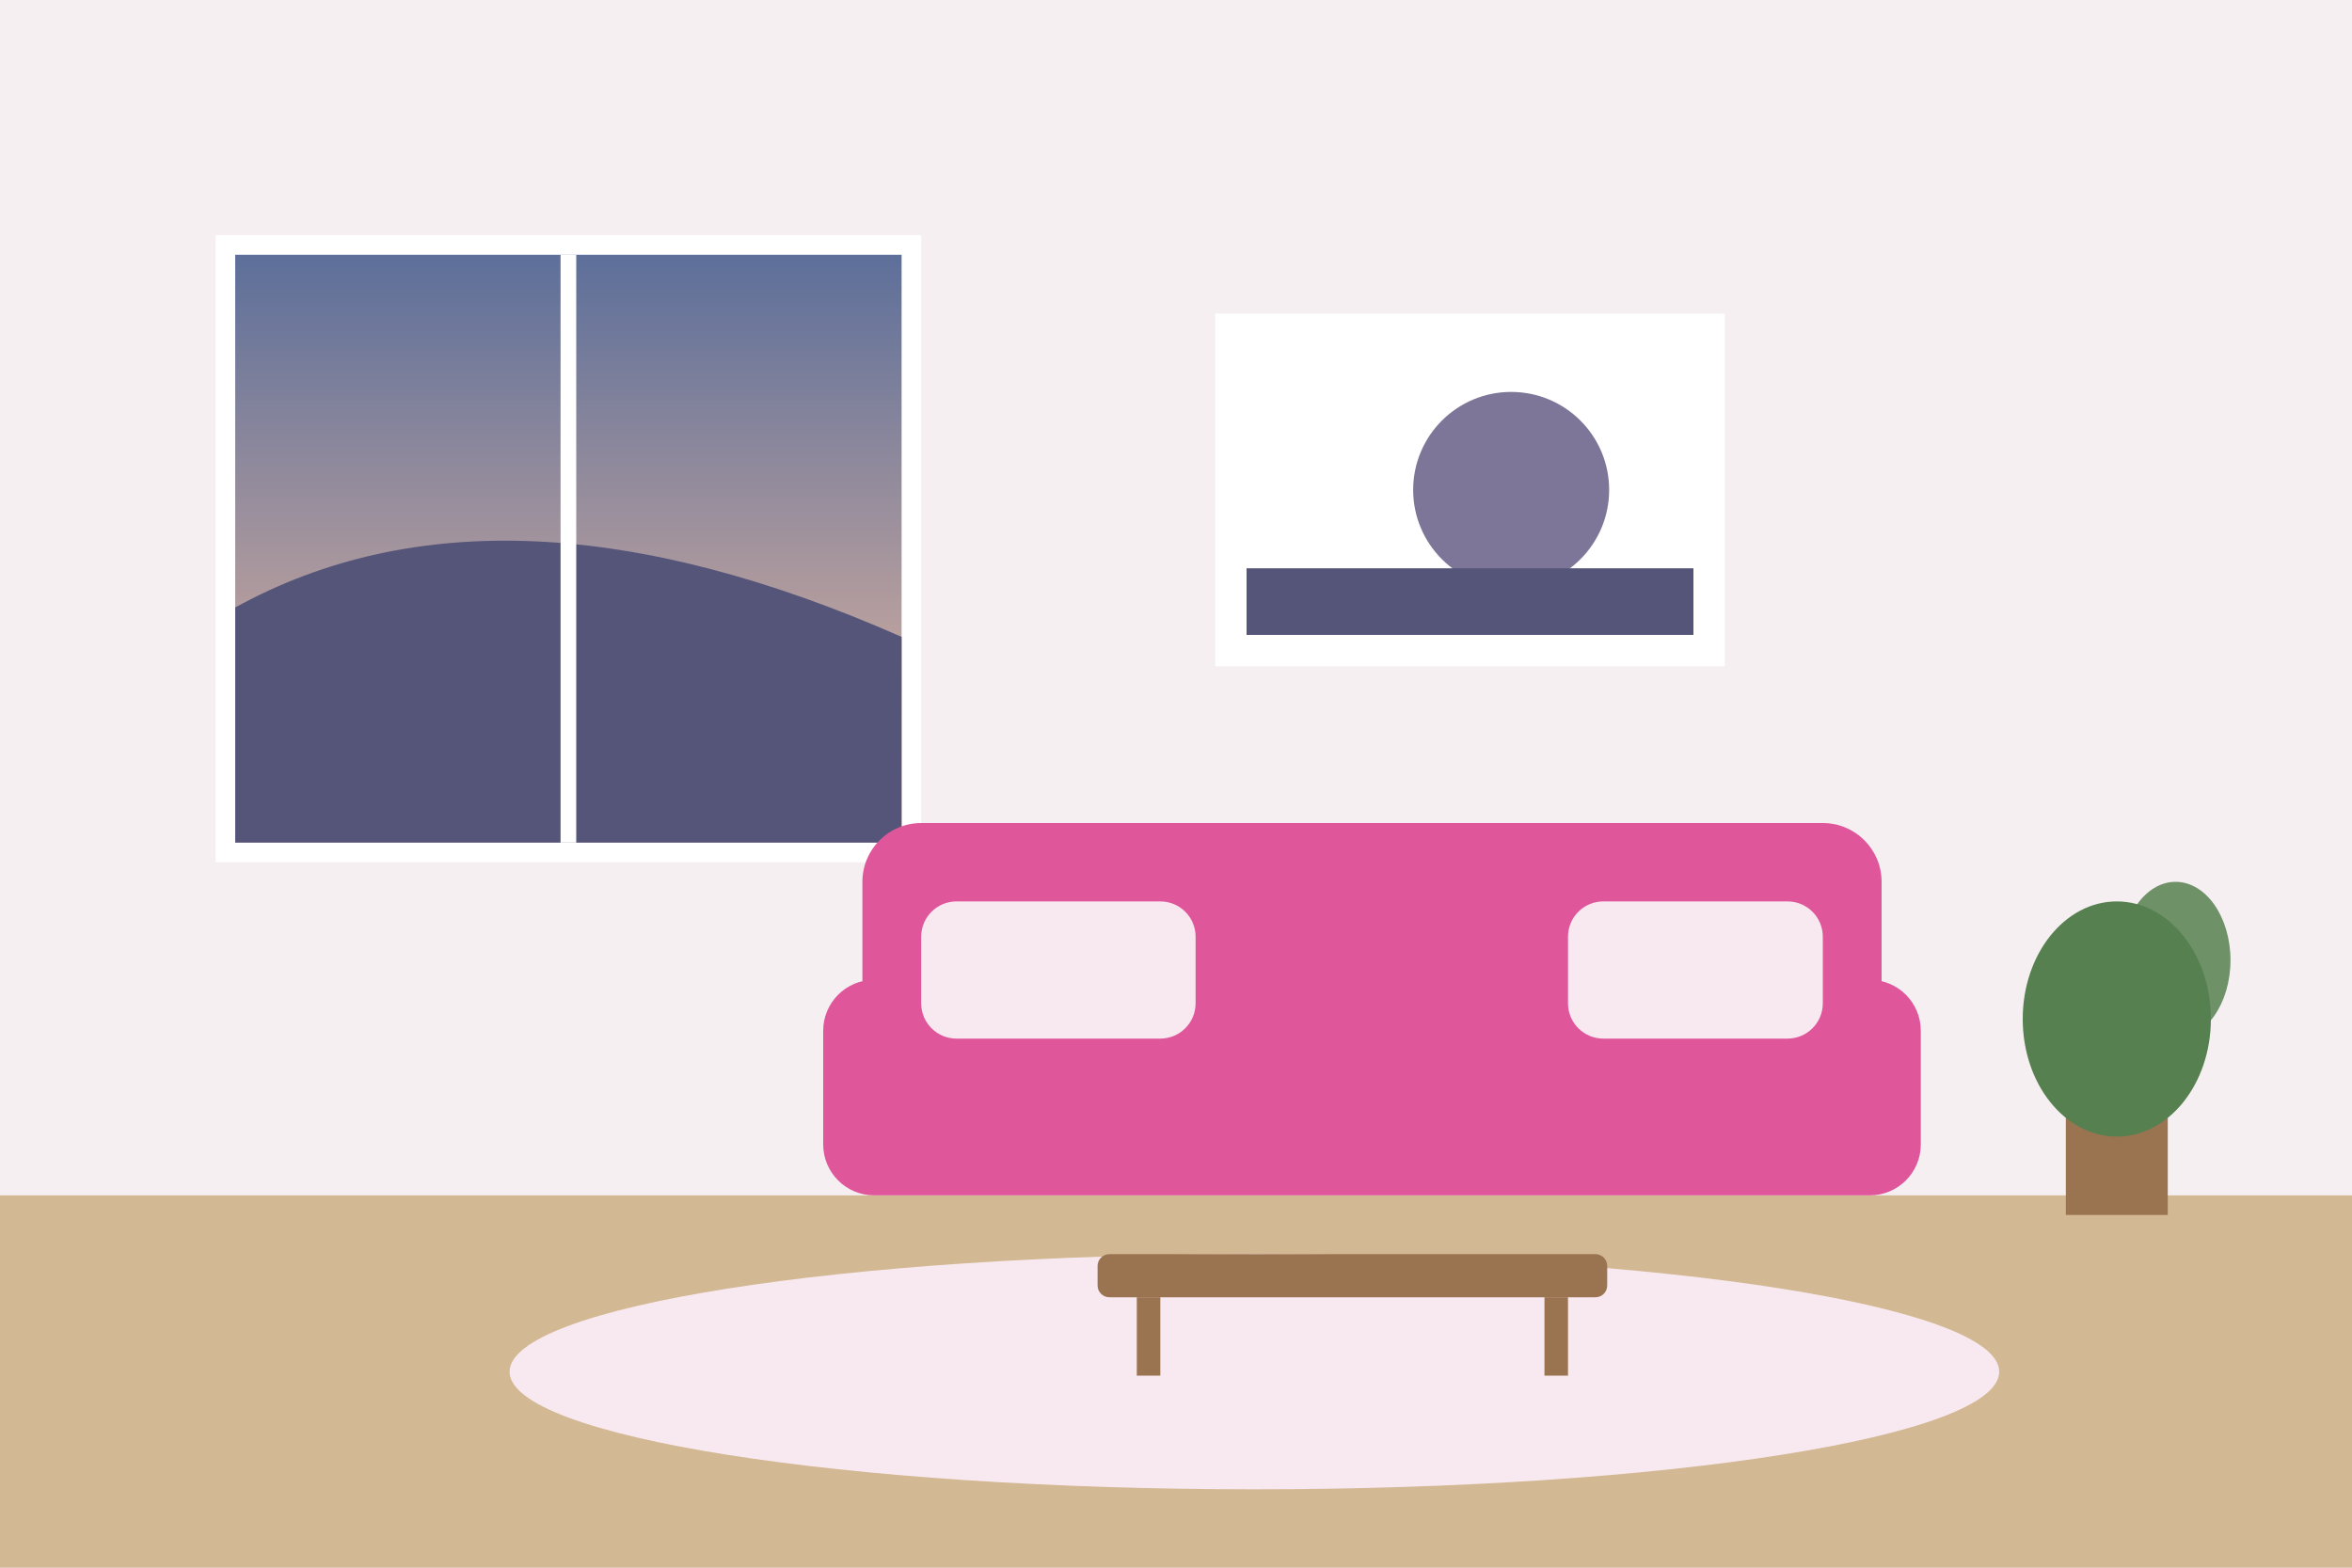
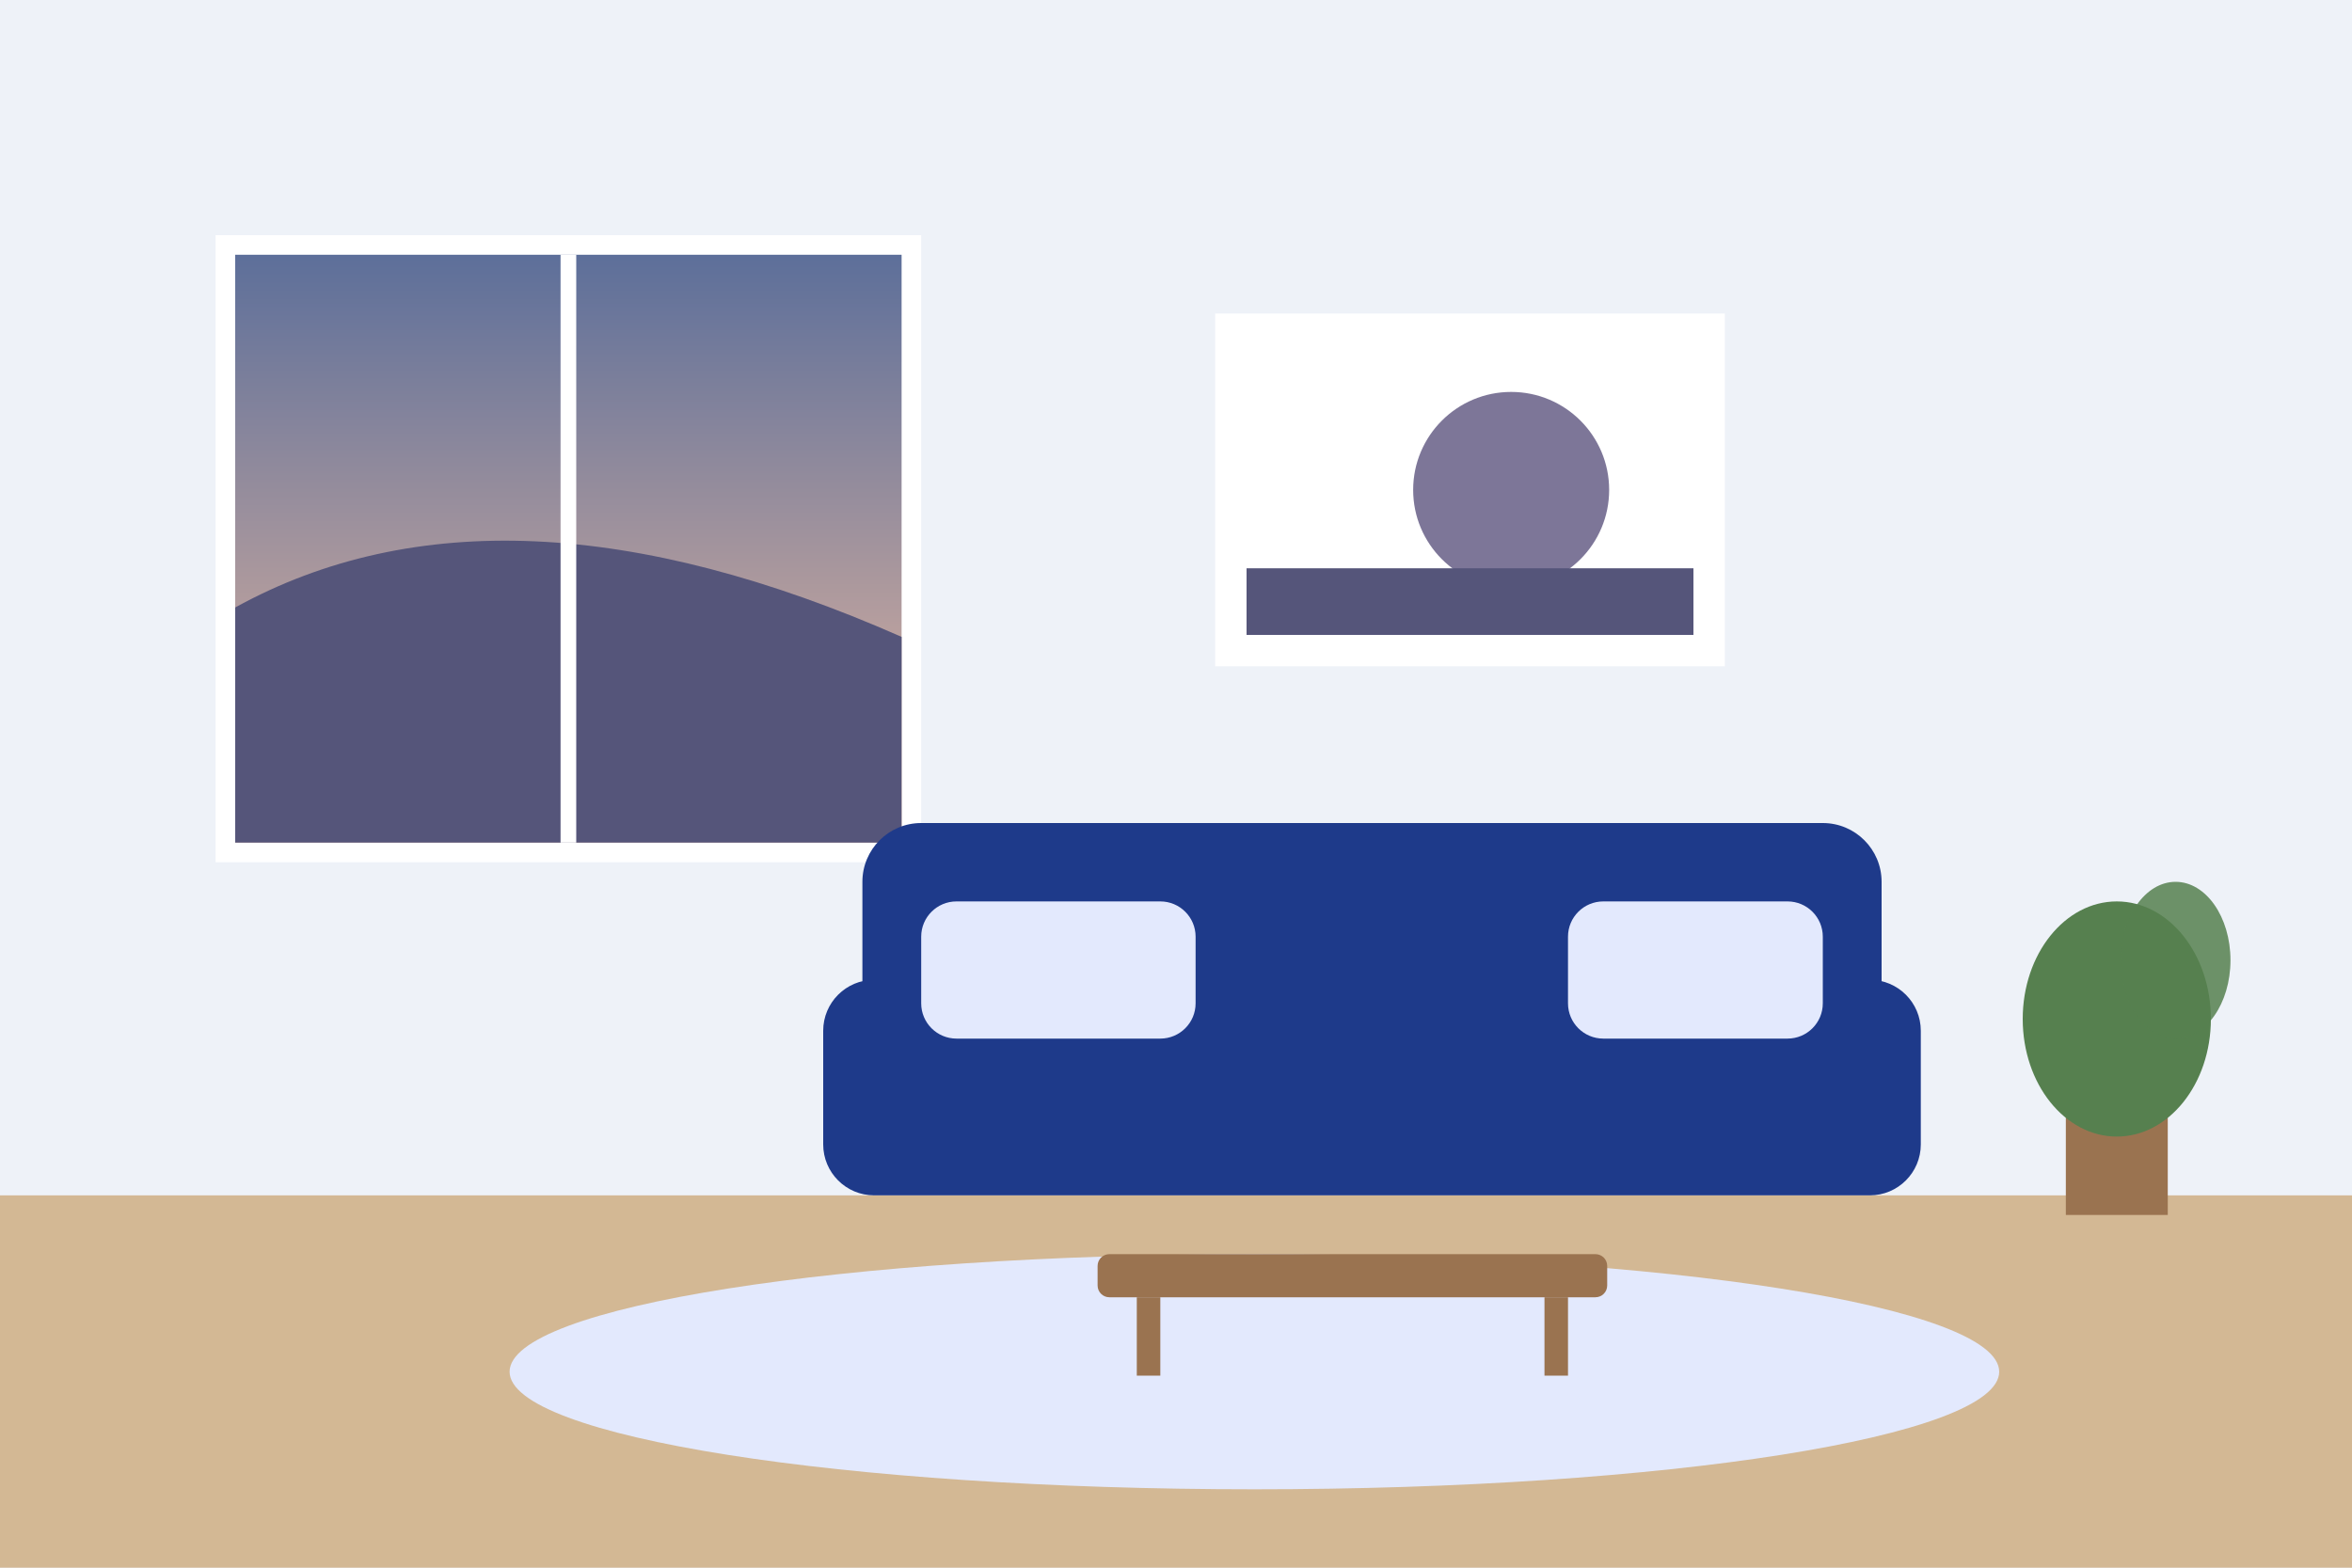
<svg xmlns="http://www.w3.org/2000/svg" viewBox="0 0 1200 800" width="1200" height="800" role="img" aria-label="Illustration of a lounge scene (Wayfare demo artwork)">
  <defs>
    <linearGradient id="sky" x1="0" y1="0" x2="0" y2="1">
      <stop offset="0" stop-color="#5d6f9a" />
      <stop offset="1" stop-color="#e9b9a0" />
    </linearGradient>
    <linearGradient id="sea" x1="0" y1="0" x2="0" y2="1">
      <stop offset="0" stop-color="#3f7fa6" />
      <stop offset="1" stop-color="#1f5a80" />
    </linearGradient>
  </defs>
-   <rect width="1200" height="800" fill="#f5eff2" />
+   <rect width="1200" height="800" fill="#eef2f8" />
  <rect y="610" width="1200" height="190" fill="#d3b894" />
  <rect x="110" y="120" width="360" height="320" fill="#ffffff" />
  <rect x="120" y="130" width="340" height="300" fill="url(#sky)" />
  <path d="M120 430 L120 310 Q 256 235 460 325 L460 430 Z" fill="#55557a" />
  <rect x="286" y="130" width="8" height="300" fill="#ffffff" />
-   <ellipse cx="640" cy="700" rx="380" ry="60" fill="#f8e9f0" />
-   <rect x="440" y="420" width="520" height="140" rx="30" fill="#e0569b" />
-   <rect x="420" y="500" width="560" height="110" rx="26" fill="#e0569b" />
-   <rect x="470" y="460" width="140" height="70" rx="18" fill="#f8e9f0" />
-   <rect x="800" y="460" width="130" height="70" rx="18" fill="#f8e9f0" />
+   <ellipse cx="640" cy="700" rx="380" ry="60" fill="#e3e9fd" />
+   <rect x="440" y="420" width="520" height="140" rx="30" fill="#1e3a8a" />
+   <rect x="420" y="500" width="560" height="110" rx="26" fill="#1e3a8a" />
+   <rect x="470" y="460" width="140" height="70" rx="18" fill="#e3e9fd" />
+   <rect x="800" y="460" width="130" height="70" rx="18" fill="#e3e9fd" />
  <rect x="560" y="640" width="260" height="22" rx="6" fill="#9a7350" />
  <rect x="580" y="662" width="12" height="40" fill="#9a7350" />
  <rect x="788" y="662" width="12" height="40" fill="#9a7350" />
  <rect x="620" y="160" width="260" height="180" fill="#ffffff" />
  <circle cx="771" cy="250" r="50" fill="#7d7698" />
  <rect x="636" y="290" width="228" height="34" fill="#55557a" />
  <rect x="1054" y="560" width="52" height="60" fill="#9a7350" />
  <ellipse cx="1080" cy="520" rx="48" ry="60" fill="#56804f" />
  <ellipse cx="1110" cy="490" rx="28" ry="40" fill="#56804f" opacity="0.85" />
</svg>
